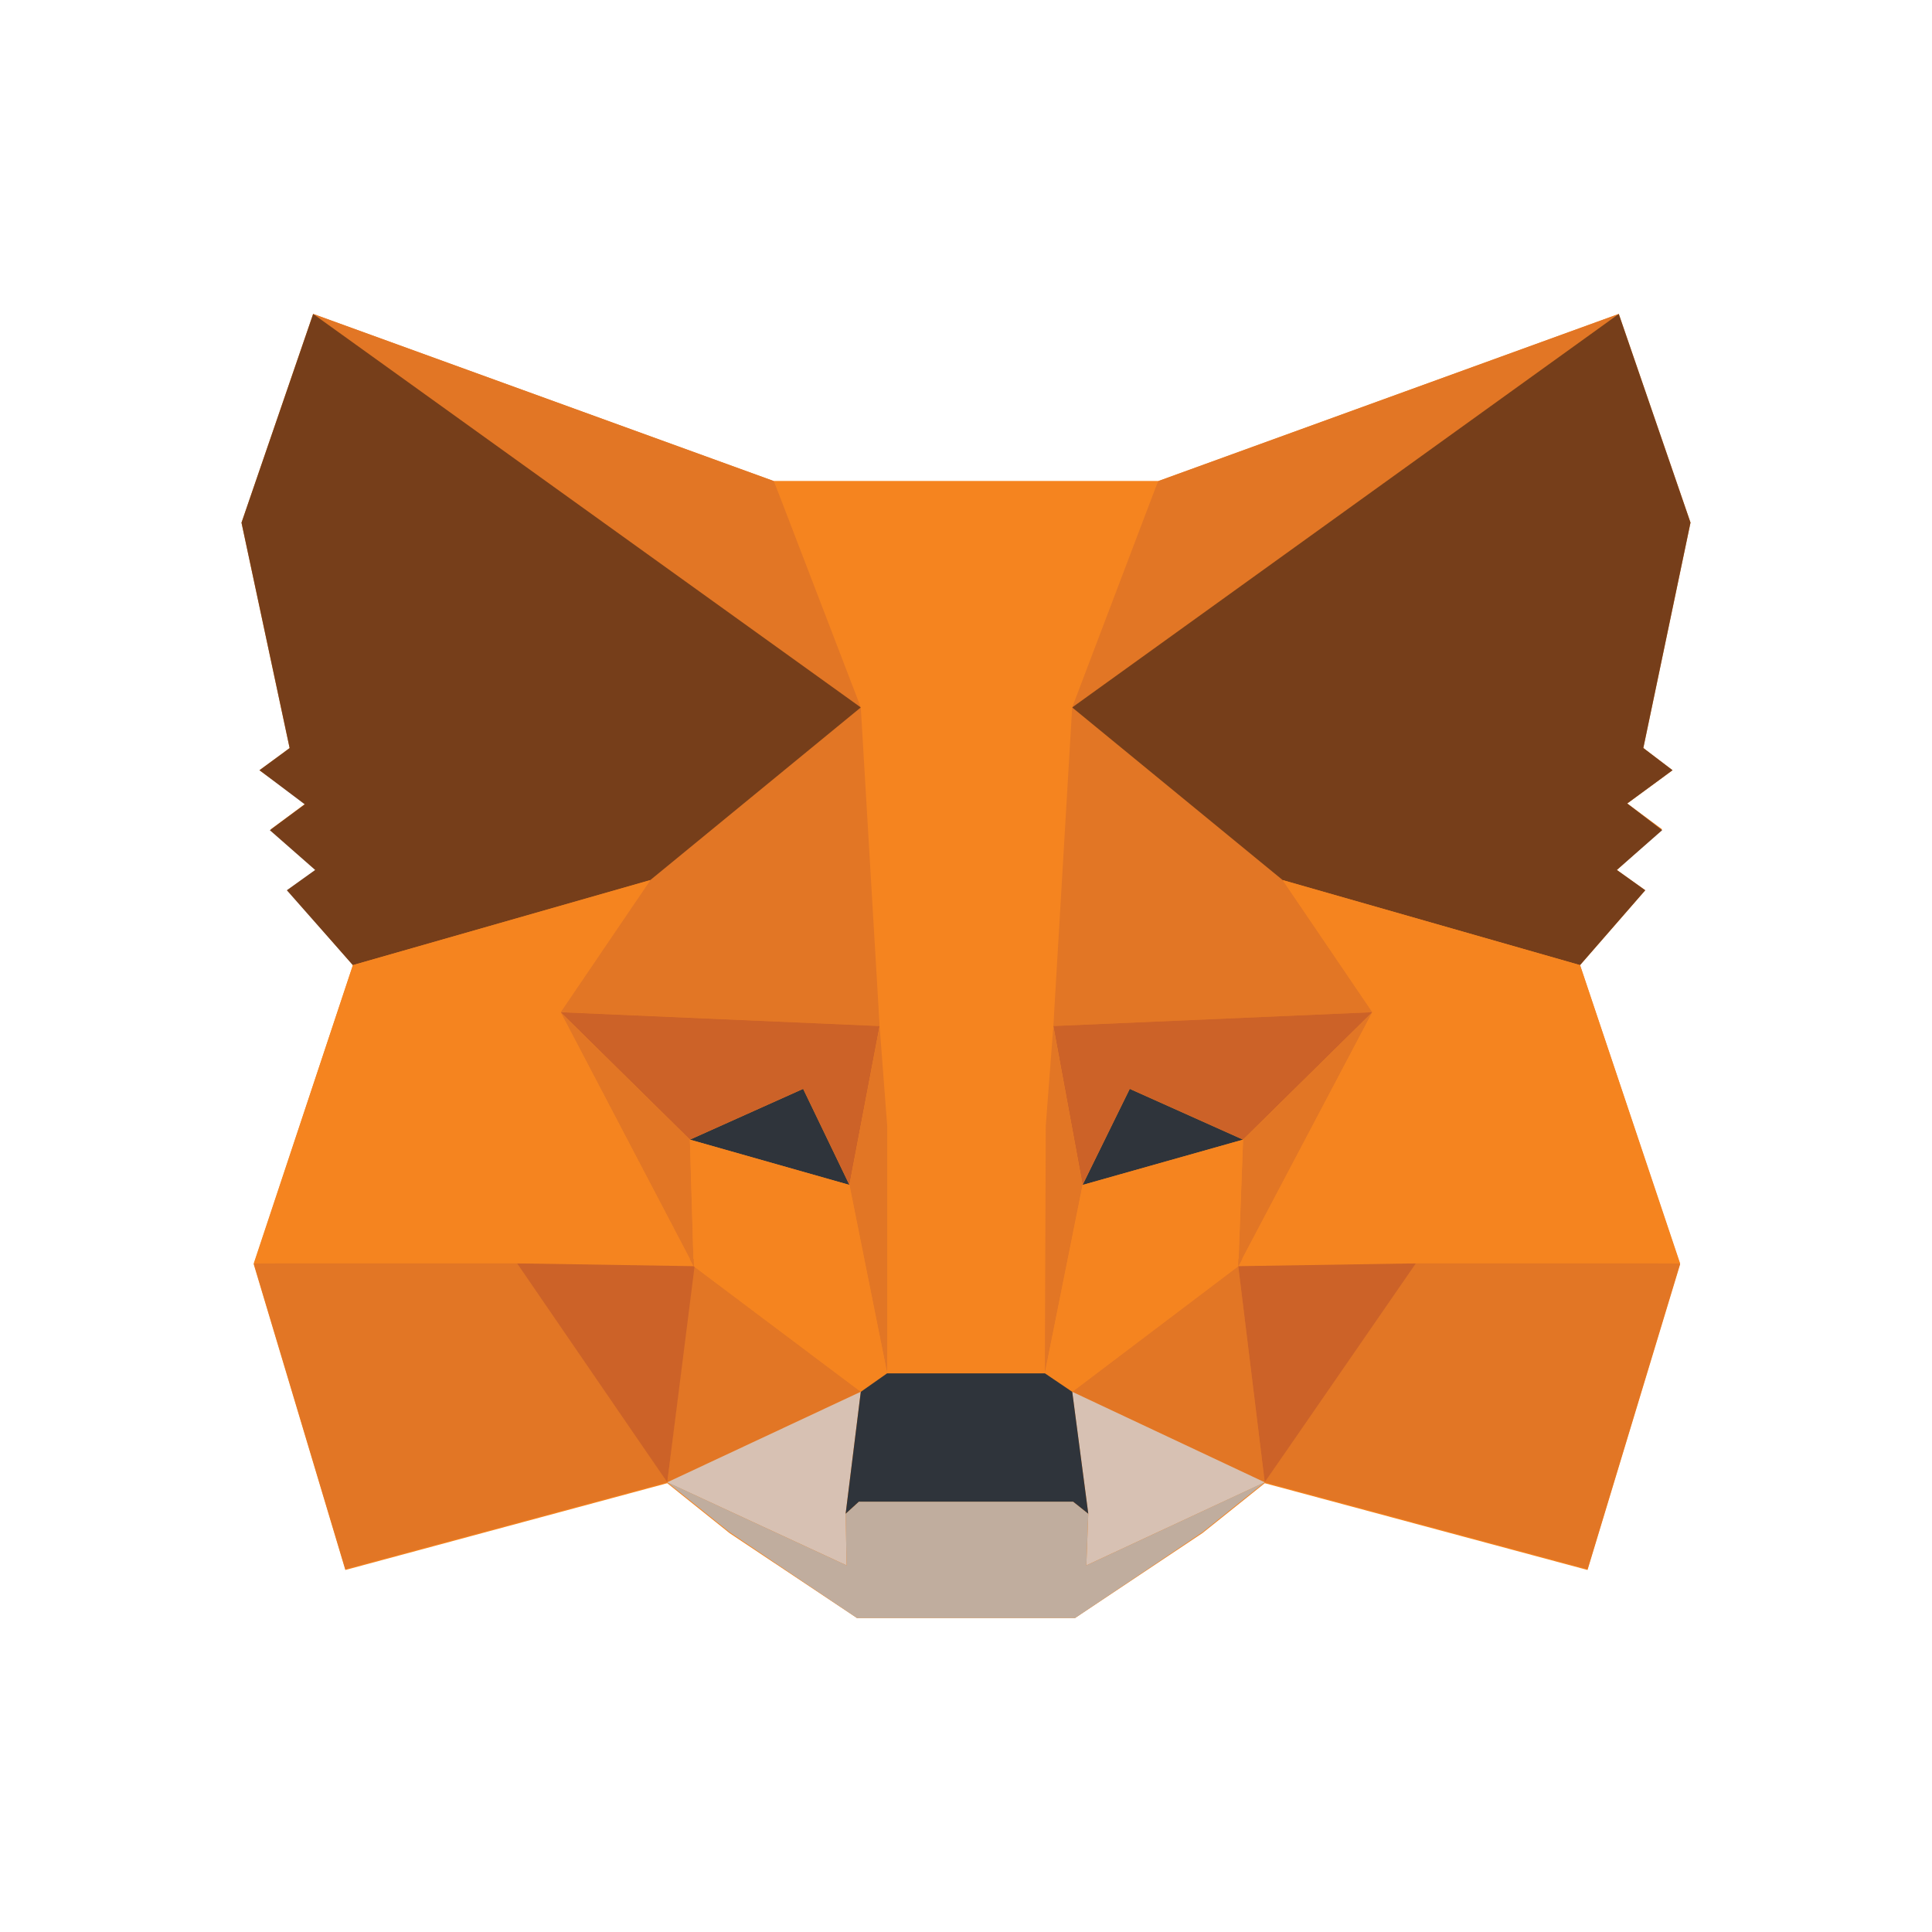
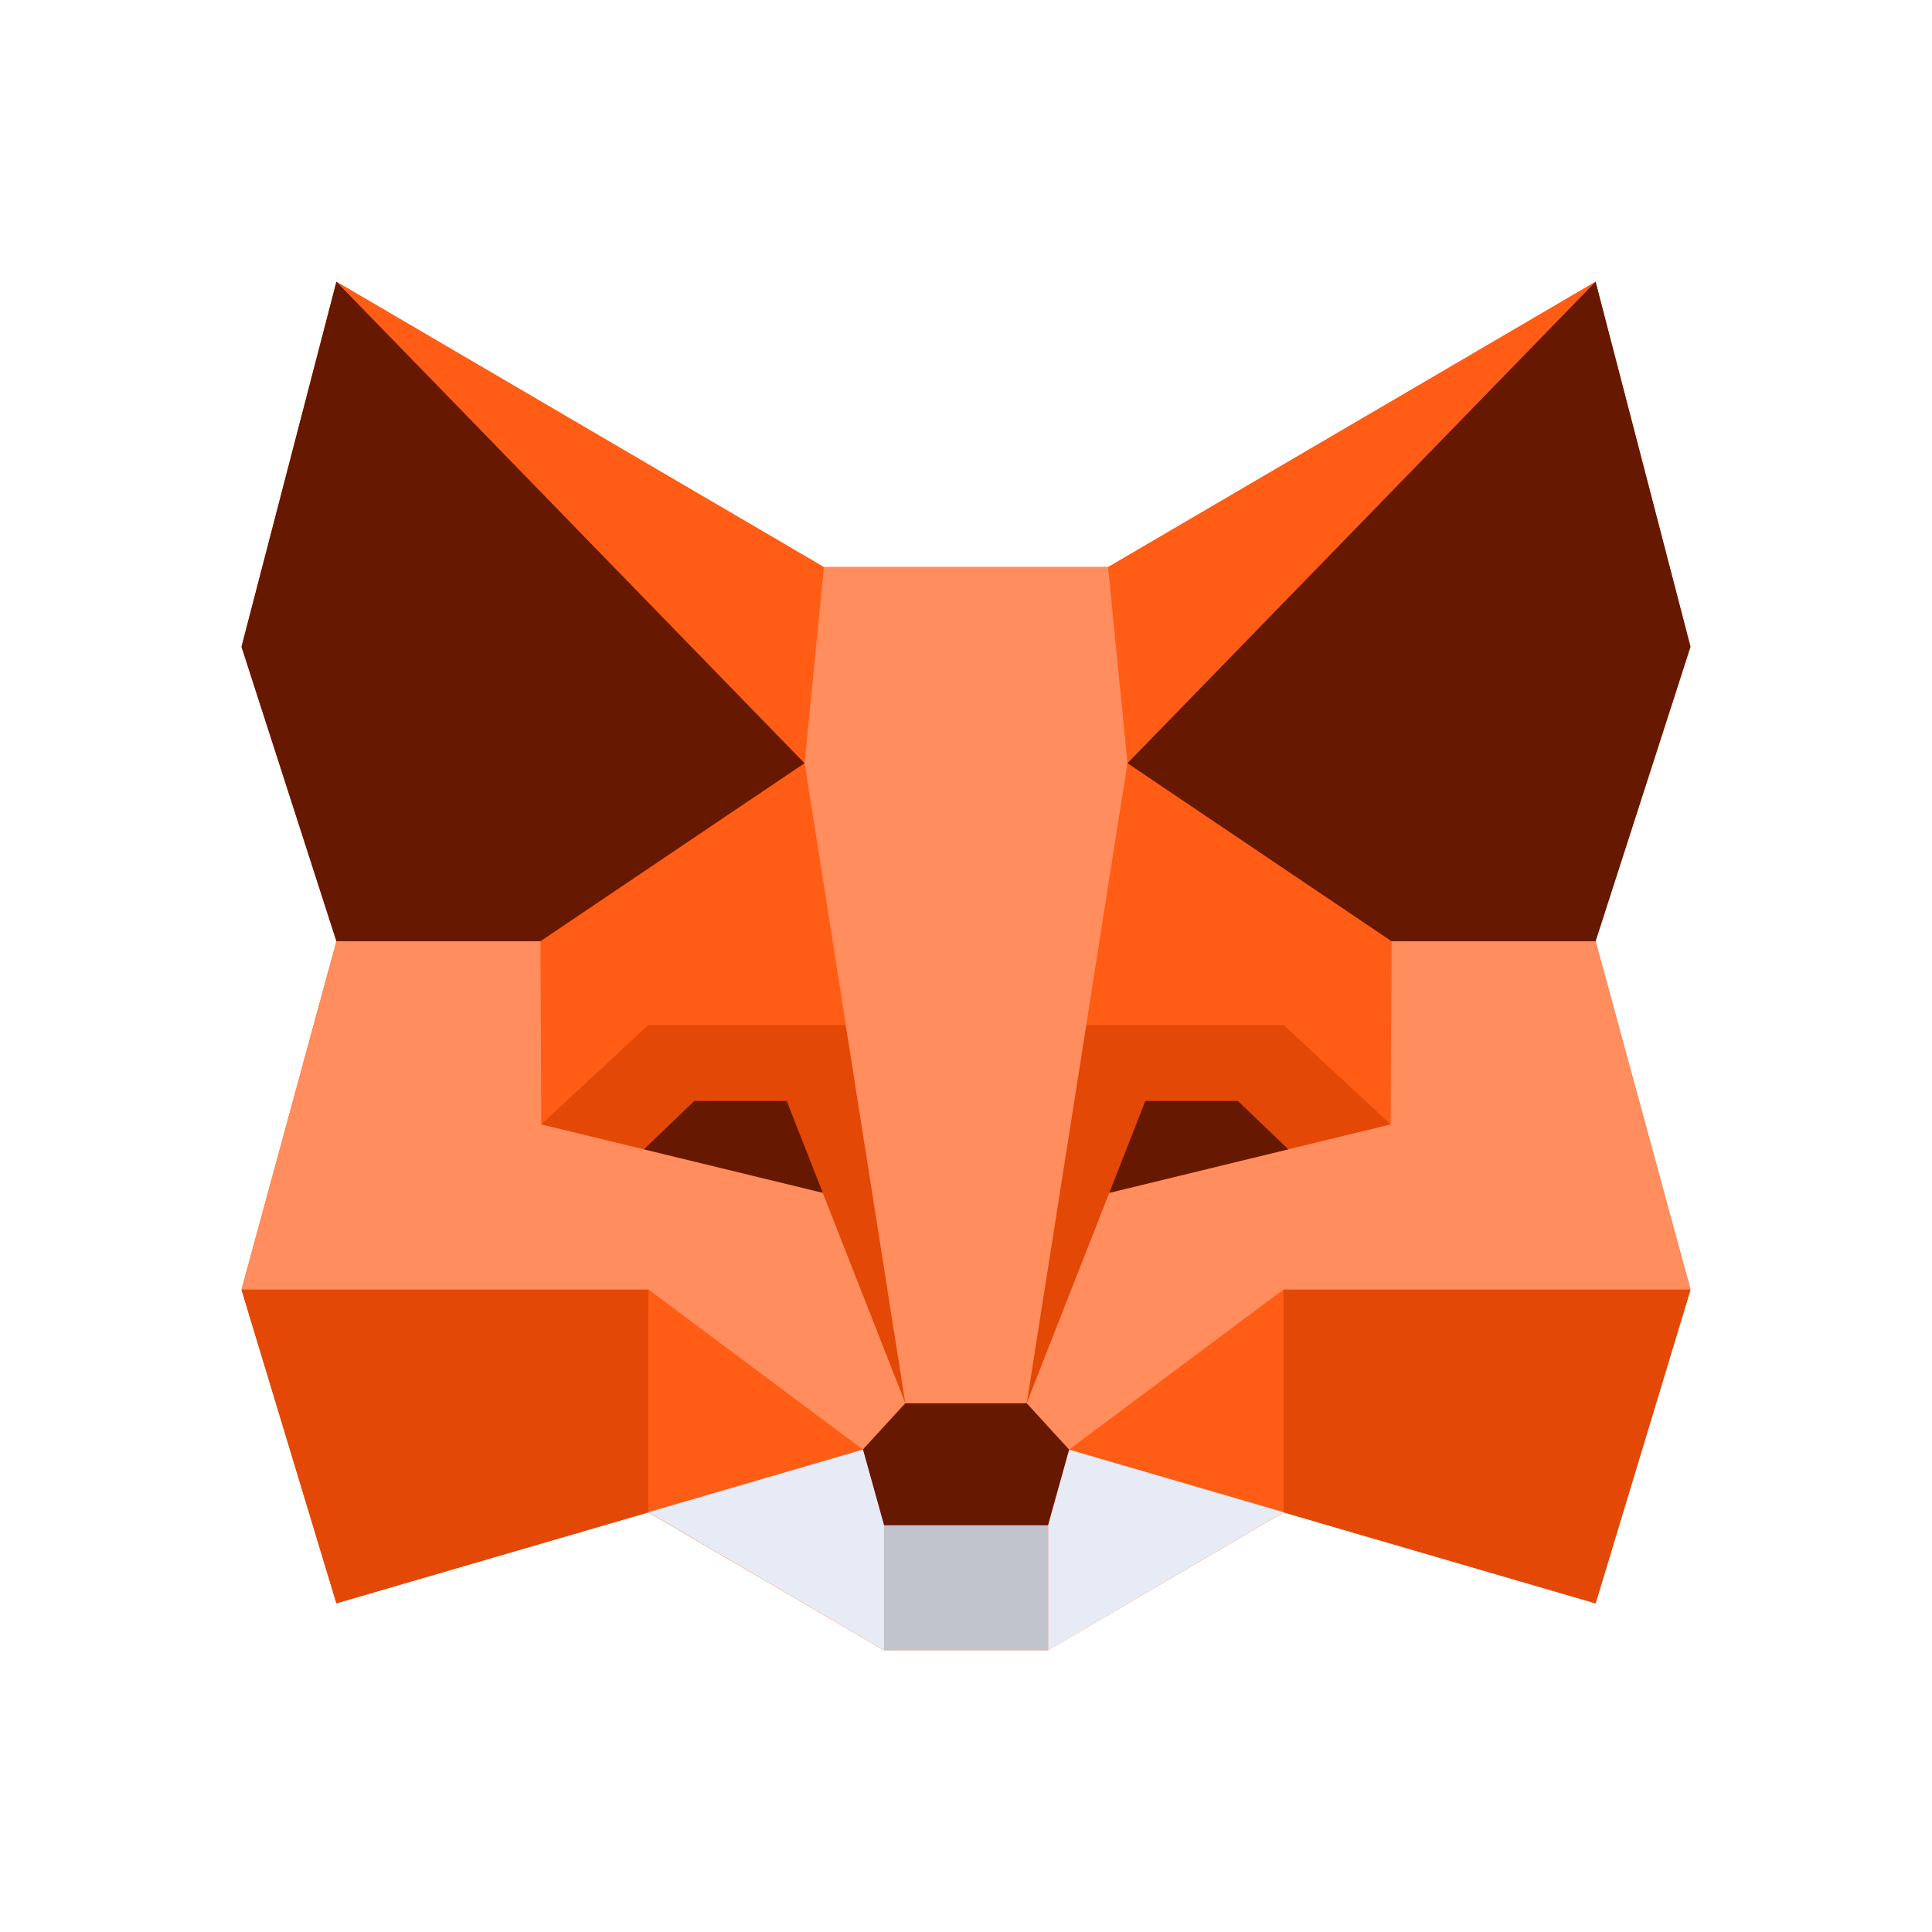
<svg xmlns="http://www.w3.org/2000/svg" width="24" height="24" fill="none" viewBox="0 0 24 24">
-   <path fill="#F5841F" d="m19.628 11.989.81-.93-.353-.252.563-.505-.434-.321.563-.413-.363-.276.586-2.8-.891-2.592m0 0-5.723 2.077H9.614L3.89 3.9 3 6.493l.598 2.8-.375.275.574.413-.433.321.562.505-.351.252.809.93-1.232 3.717 1.138 3.797 3.999-1.078.774.62 1.583 1.055h2.708l1.584-1.056.773-.619 4.01 1.078 1.15-3.797-1.243-3.717" />
-   <path fill="#E27625" d="m20.109 3.9-7.024 5.06 1.301-2.983zm-16.218 0 6.966 5.106-1.243-3.03zm13.697 11.737-1.877 2.776 4.01 1.079 1.15-3.798zm-14.436.057 1.138 3.798 3.999-1.079-1.865-2.776z" />
-   <path fill="#E27625" d="m8.078 10.933-1.114 1.64 3.963.173-.129-4.153zm7.856 0-2.767-2.386-.082 4.199 3.963-.172zm-7.645 7.481 2.404-1.125-2.076-1.56zm5.031-1.124 2.391 1.124-.328-2.685z" />
-   <path fill="#D7C1B3" d="m15.711 18.414-2.392-1.125.2 1.515-.024.642zm-7.422 0 2.228 1.032-.012-.642.188-1.515z" />
-   <path fill="#2F343B" d="m10.552 14.72-1.982-.563 1.407-.631zm2.896 0 .586-1.194 1.408.631z" />
-   <path fill="#CC6228" d="m8.289 18.414.351-2.777-2.216.057zm7.082-2.777.34 2.776 1.877-2.719zm1.677-3.063-3.963.172.363 1.973.586-1.193 1.408.631zM8.57 14.157l1.407-.631.575 1.193.375-1.973-3.963-.172z" />
-   <path fill="#E27625" d="m6.964 12.574 1.653 3.155-.047-1.572zm8.478 1.583-.059 1.572 1.665-3.155zm-4.515-1.411-.375 1.973.469 2.34.105-3.074zm2.158 0-.2 1.227.094 3.087.47-2.34z" />
-   <path fill="#F5841F" d="m13.448 14.72-.469 2.34.34.23 2.064-1.561.059-1.572zm-4.878-.563.047 1.572 2.076 1.56.328-.23-.47-2.34z" />
-   <path fill="#C0AD9E" d="m13.495 19.446.024-.642-.188-.15h-2.662l-.164.15.012.642-2.228-1.033.774.62 1.583 1.067h2.708l1.584-1.067.773-.62z" />
-   <path fill="#2F343B" d="m13.32 17.29-.34-.23h-1.96l-.327.23-.188 1.514.164-.15h2.662l.188.15z" />
-   <path fill="#763E1A" d="m20.414 9.292.586-2.8-.891-2.592-6.79 4.888 2.615 2.145 3.694 1.056.81-.93-.353-.252.563-.494-.434-.332.563-.413zM3 6.493l.598 2.8-.375.275.563.424-.434.321.563.494-.352.252.82.93 3.695-1.056 2.615-2.145L3.89 3.9z" />
-   <path fill="#F5841F" d="m19.628 11.989-3.694-1.056 1.114 1.64-1.665 3.156 2.205-.035h3.283zm-11.55-1.056-3.694 1.056-1.232 3.705h3.272l2.193.035-1.653-3.155zm5.007 1.813.234-3.958 1.067-2.811H9.614l1.079 2.81.234 3.959.094 1.239v3.075h1.958l.012-3.075z" />
+   <path fill="#FF5C16" d="m19.821 19.918-3.877-1.131-2.924 1.712h-2.04l-2.926-1.712-3.875 1.13L3 16.02l1.179-4.327L3 8.034 4.179 3.5l6.056 3.544h3.53L19.821 3.5 21 8.034l-1.179 3.658L21 16.02z" />
+   <path fill="#FF5C16" d="m4.18 3.5 6.055 3.547-.24 2.434zm3.875 12.52 2.665 1.99-2.665.777zm2.452-3.286-.512-3.251-3.278 2.21h-.002v.001l.01 2.275 1.33-1.235zM19.82 3.5l-6.056 3.547.24 2.434zm-3.875 12.52-2.665 1.99 2.665.777zm1.339-4.326v-.002zl-3.279-2.21-.512 3.25h2.451l1.33 1.236z" />
+   <path fill="#E34807" d="m8.054 18.787-3.875 1.13L3 16.022h5.054zm2.452-6.054.74 4.7-1.026-2.614-3.497-.85 1.33-1.236zm5.44 6.054 3.875 1.13L21 16.022h-5.055zm-2.452-6.054-.74 4.7 1.026-2.614 3.497-.85-1.331-1.236z" />
+   <path fill="#FF8D5D" d="m3 16.02 1.179-4.328h2.535l.01 2.276 3.496.85 1.026 2.613-.527.576-2.665-1.989H3zm18 0-1.179-4.328h-2.535l-.01 2.276-3.496.85-1.026 2.613.527.576 2.665-1.989H21zm-7.235-8.976h-3.53l-.24 2.435 1.251 7.95h1.508l1.252-7.95z" />
+   <path fill="#661800" d="M4.179 3.5 3 8.034l1.179 3.658h2.535l3.28-2.211zm5.594 10.177H8.625l-.626.6 2.222.54zM19.821 3.5 21 8.034l-1.179 3.658h-2.535l-3.28-2.211zm-5.593 10.177h1.15l.626.6-2.224.541zm-1.209 5.271.262-.94-.527-.575h-1.509l-.527.575.262.94" />
+   <path fill="#C0C4CD" d="M13.02 18.948V20.5h-2.04v-1.552z" />
+   <path fill="#E7EBF6" d="m8.055 18.785 2.927 1.714v-1.552l-.262-.94zm7.89 0L13.02 20.5v-1.552l.262-.94z" />
</svg>
